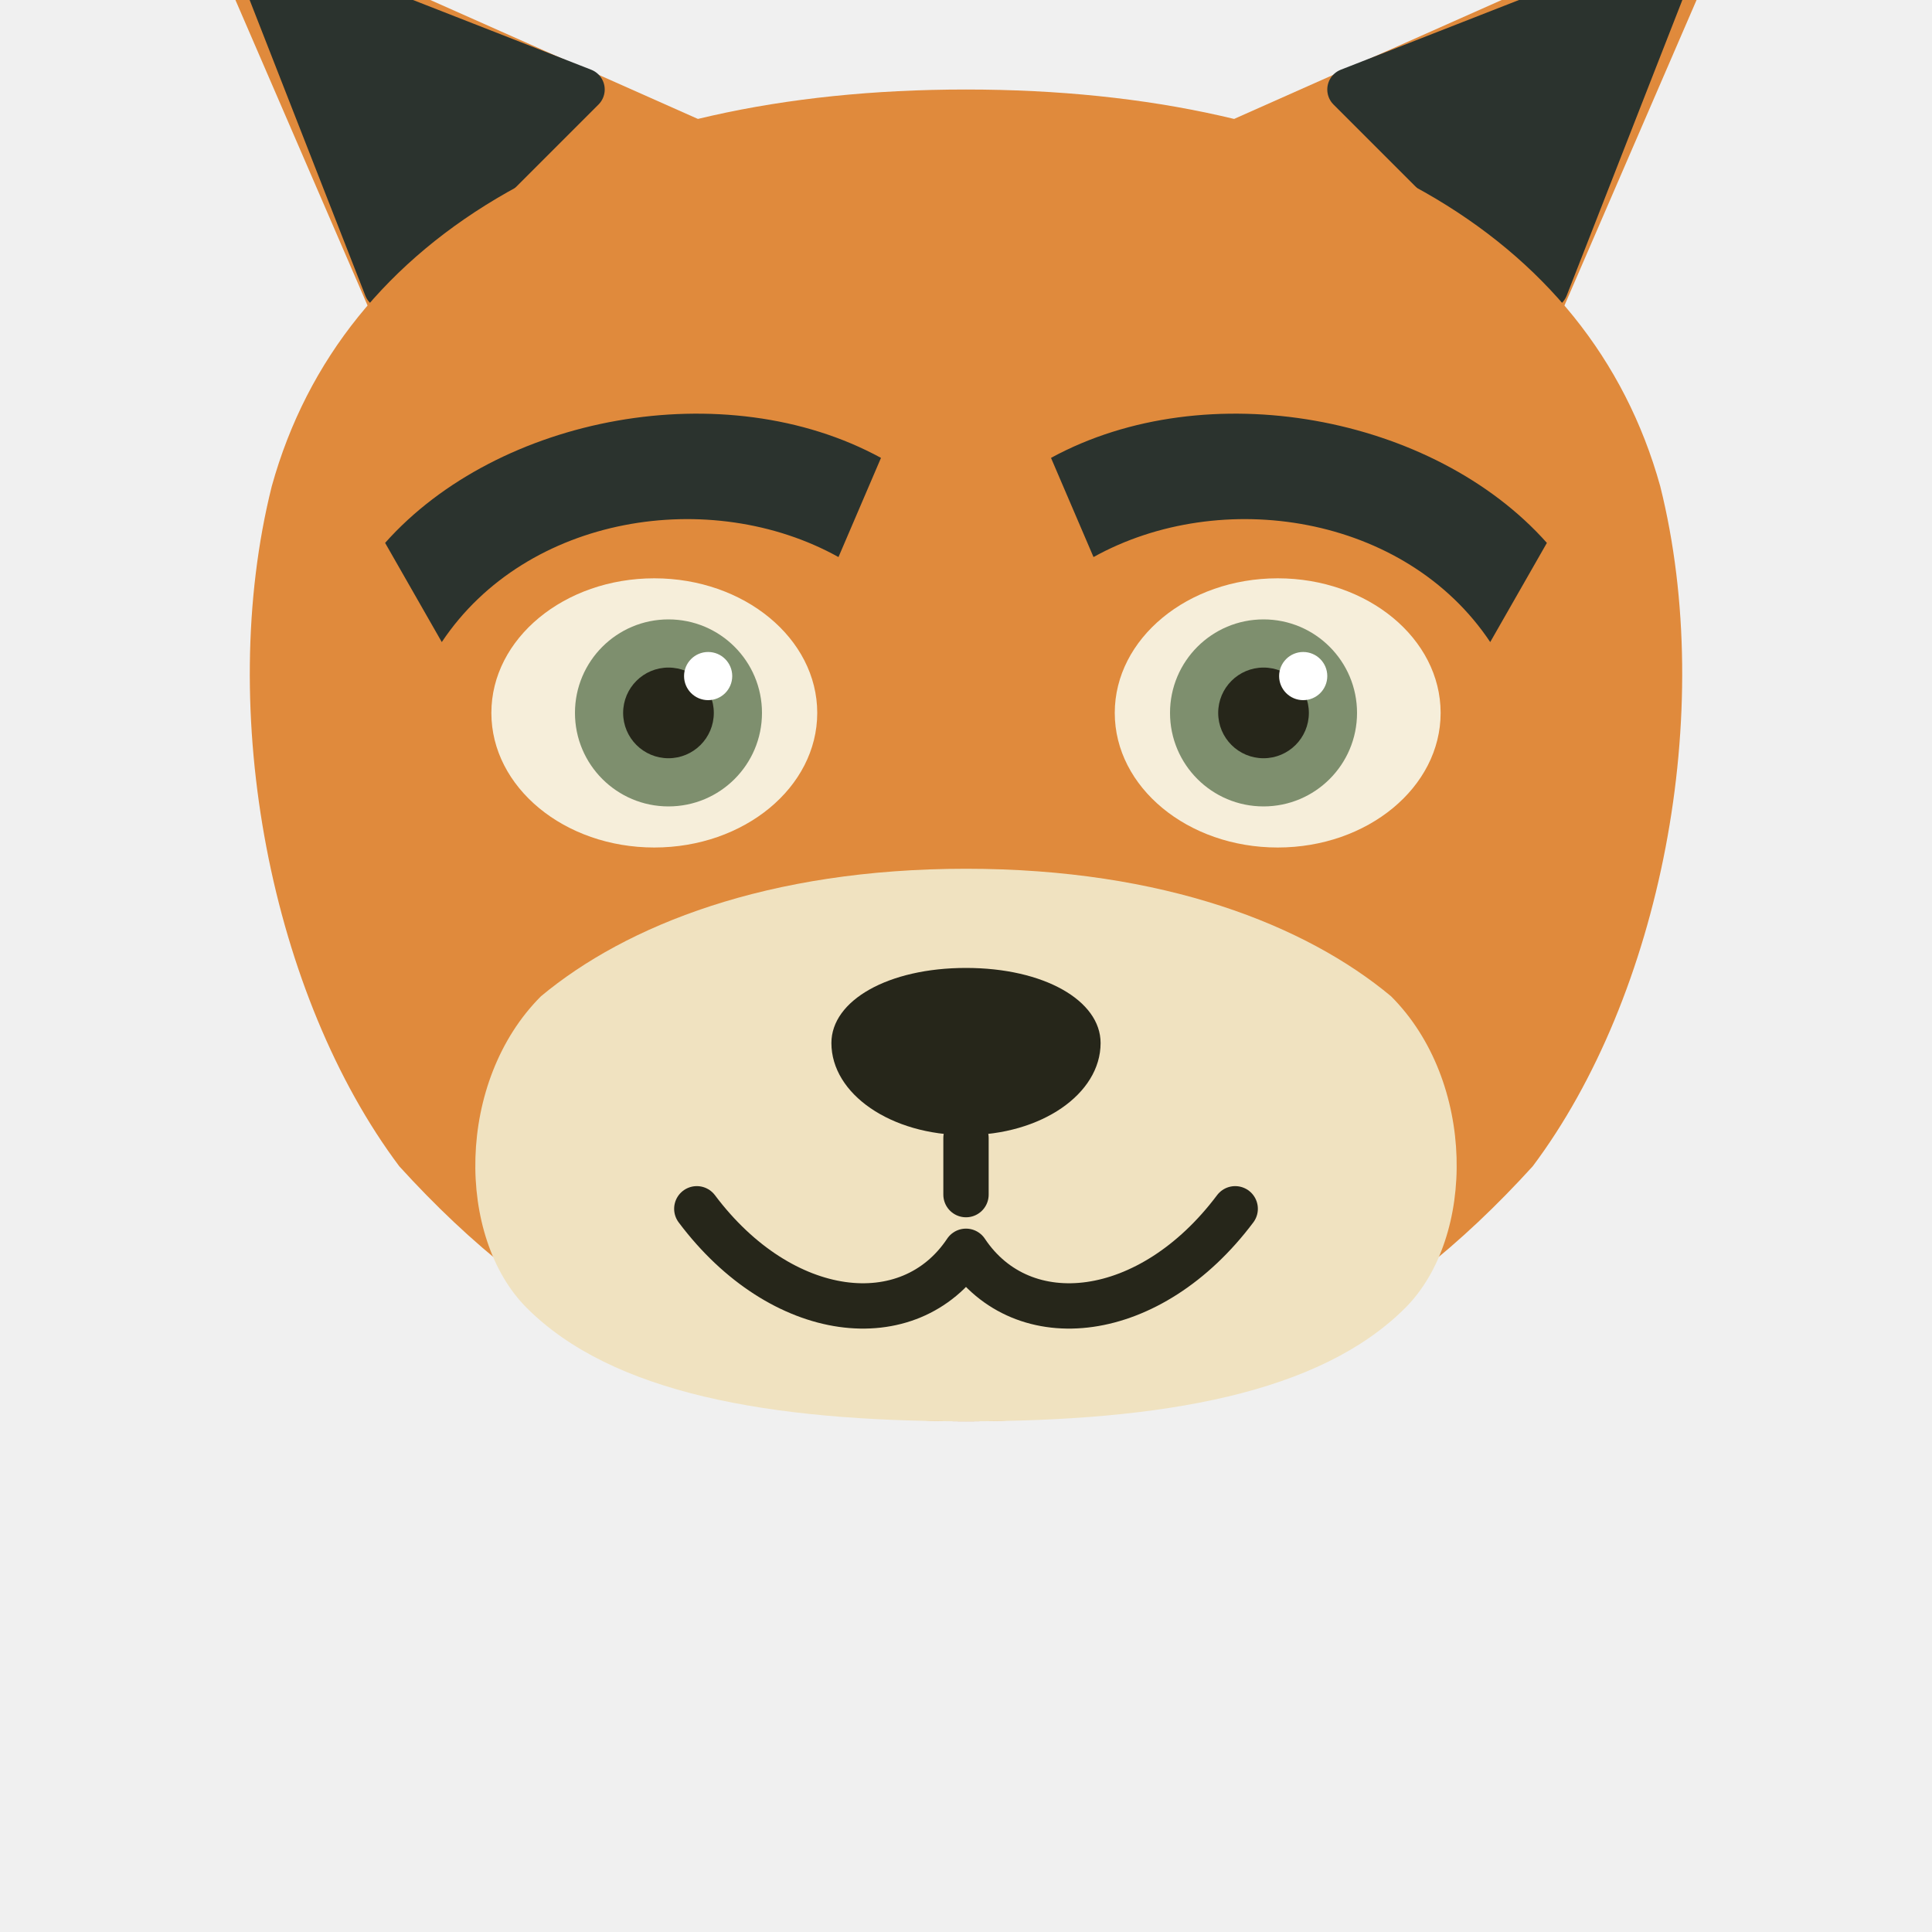
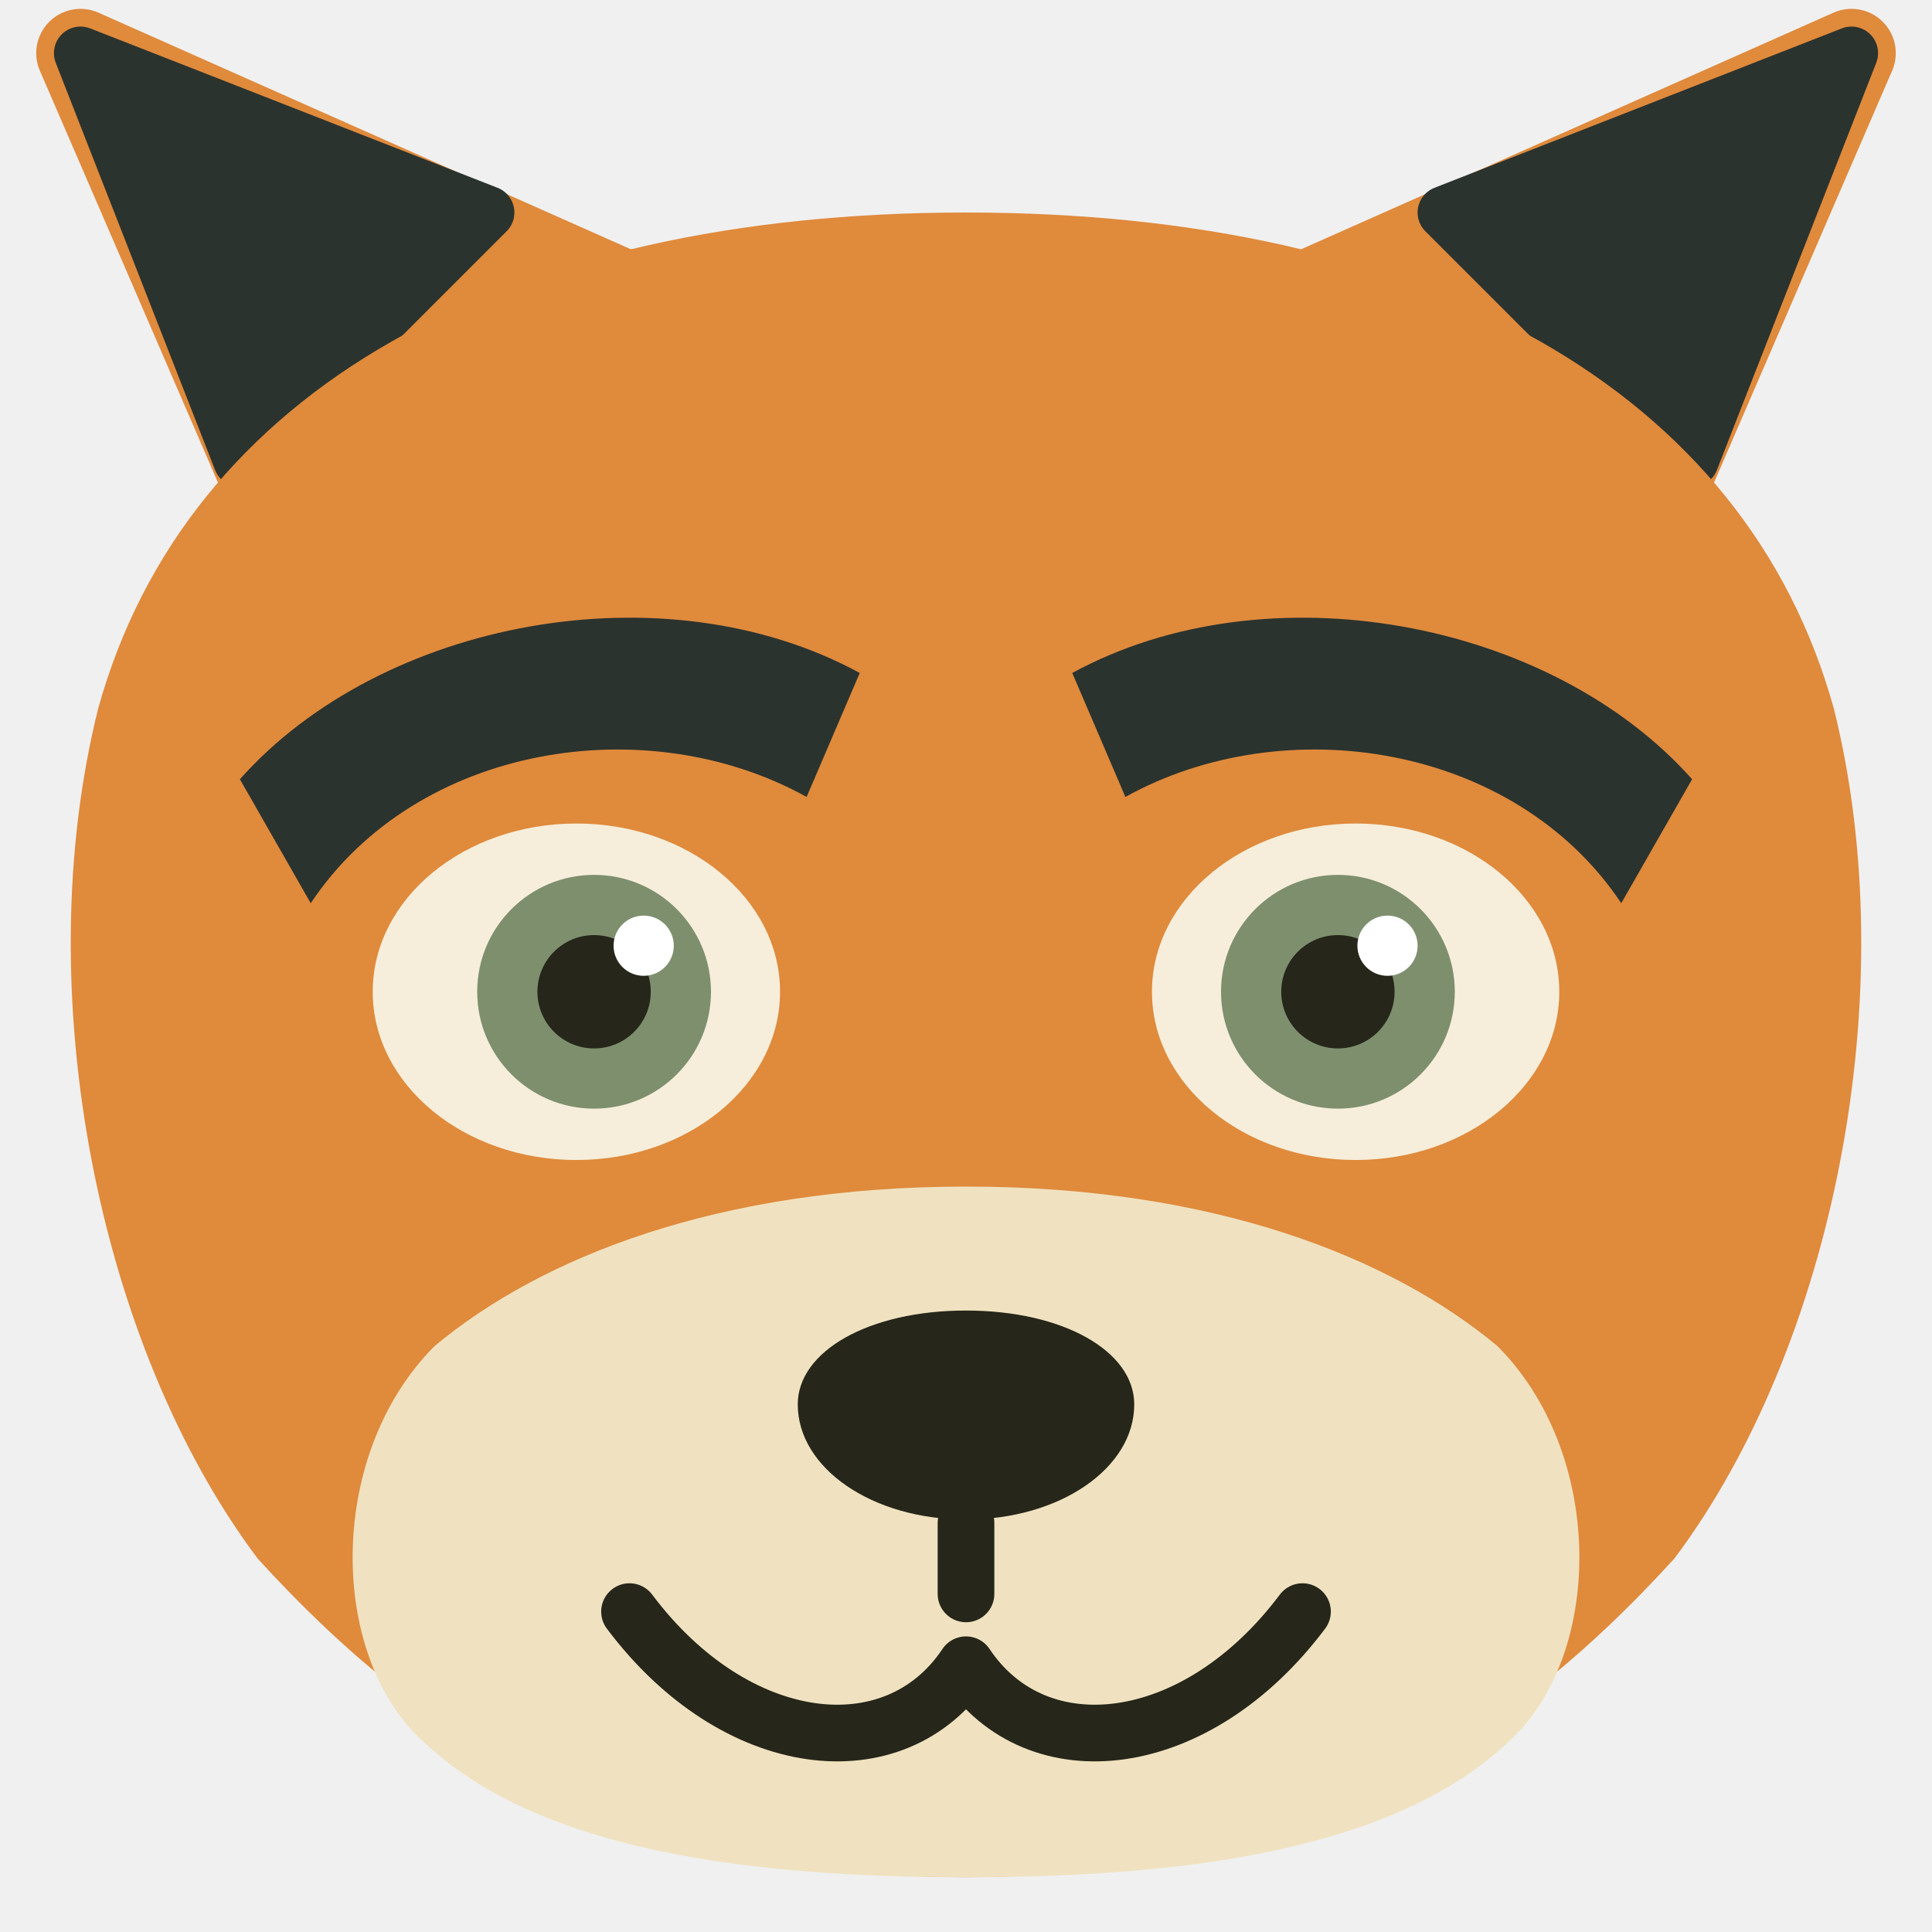
<svg xmlns="http://www.w3.org/2000/svg" viewBox="0 0 120 120">
-   <g transform="translate(0 0) scale(1)">
+   <g transform="translate(-15.00 6.25) scale(1.25)">
    <g stroke-linejoin="round" stroke-linecap="round">
      <g opacity="0">
        <path d="M0 120 L0 103 C12 93 32 87 60 87 C88 87 108 93 120 103                  L120 120 Z" fill="#c9a86a" />
        <path d="M47 89 L60 110 L73 89 L66 86 L60 95 L54 86 Z" fill="#ece1c2" />
        <path d="M47 89 L60 110 L73 89" fill="none" stroke="#a9884a" stroke-width="2" stroke-opacity="0.6" />
      </g>
      <g transform="translate(7.2 -5) scale(0.88)">
        <path d="M26 40 L10 3 L55 23 Z" fill="#e08a3c" stroke="#e08a3c" stroke-width="5" />
        <path d="M94 40 L110 3 L65 23 Z" fill="#e08a3c" stroke="#e08a3c" stroke-width="5" />
        <path d="M10 3 L19 26 L33 12 Z" fill="#2b332e" stroke="#2b332e" stroke-width="3" />
        <path d="M110 3 L101 26 L87 12 Z" fill="#2b332e" stroke="#2b332e" stroke-width="3" />
        <path d="M60 12 C86 12 104 22 109 40 C113 56 109 76 100 88                C90 99 78 106 60 106 C42 106 30 99 20 88                C11 76 7 56 11 40 C16 22 34 12 60 12 Z" fill="#e08a3c" />
        <path d="M60 67 C74 67 84 71 90 76 C96 82 96 93 91 98                C85 104 74 106 60 106 C46 106 35 104 29 98                C24 93 24 82 30 76 C36 71 46 67 60 67 Z" fill="#f0e2c0" />
        <g opacity="0" fill="none" stroke="#26261a" stroke-width="1.5" stroke-opacity="0.6">
          <path d="M28 80 C21 77 13 75 6 73 M27 85 C19 85 11 86 4 87                  M29 90 C22 93 15 96 9 100" />
          <path d="M92 80 C99 77 107 75 114 73 M93 85 C101 85 109 86 116 87                  M91 90 C98 93 105 96 111 100" />
        </g>
        <path d="M60 74 c5.5 0 9.5 2.3 9.5 5.3 c0 3.6 -4.2 6.5 -9.5 6.5                c-5.3 0 -9.5 -2.9 -9.5 -6.5 c0 -3 4 -5.3 9.5 -5.3 z" fill="#26261a" />
        <g opacity="1">
          <path d="M19 44 C27 35 43 32 54 38 L51 45 C42 40 29 42 23 51 Z" fill="#2b332e" />
          <path d="M101 44 C93 35 77 32 66 38 L69 45 C78 40 91 42 97 51 Z" fill="#2b332e" />
          <ellipse cx="38" cy="56" rx="11.5" ry="9.5" fill="#f6eeda" />
          <ellipse cx="82" cy="56" rx="11.5" ry="9.5" fill="#f6eeda" />
          <circle cx="39" cy="56" r="6.6" fill="#7e8f6e" />
          <circle cx="81" cy="56" r="6.6" fill="#7e8f6e" />
          <circle cx="39" cy="56" r="3.2" fill="#26261a" />
          <circle cx="81" cy="56" r="3.2" fill="#26261a" />
          <circle cx="41.8" cy="53.4" r="1.7" fill="#fff" />
          <circle cx="83.8" cy="53.4" r="1.7" fill="#fff" />
          <path d="M60 86 v4 M41 91 C47 99 56 100 60 94 C64 100 73 99 79 91" fill="none" stroke="#26261a" stroke-width="3.2" />
        </g>
        <g opacity="0">
          <path d="M18 39 C26 29 43 26 55 33 L52 40 C42 35 28 37 22 46 Z" fill="#2b332e" />
          <path d="M102 39 C94 29 77 26 65 33 L68 40 C78 35 92 37 98 46 Z" fill="#2b332e" />
          <path d="M29 58 C34 48 44 48 49 57 M71 58 C76 48 86 48 91 57" fill="none" stroke="#26261a" stroke-width="5" />
          <path d="M40 90 C46 101 56 102 60 95 C64 102 74 101 80 90                  C71 99 49 99 40 90 Z" fill="#26261a" />
        </g>
        <g opacity="0">
          <path d="M20 54 C28 42 44 37 55 39 L53 46 C43 45 29 51 25 61 Z" fill="#2b332e" />
          <path d="M100 54 C92 42 76 37 65 39 L67 46 C77 45 91 51 95 61 Z" fill="#2b332e" />
          <ellipse cx="38" cy="59" rx="9" ry="7.5" fill="#f6eeda" />
          <ellipse cx="82" cy="59" rx="9" ry="7.5" fill="#f6eeda" />
          <circle cx="38" cy="60" r="5" fill="#7e8f6e" />
          <circle cx="82" cy="60" r="5" fill="#7e8f6e" />
          <circle cx="38" cy="60" r="2.5" fill="#26261a" />
          <circle cx="82" cy="60" r="2.5" fill="#26261a" />
          <path d="M60 86 v4 M47 98 C52 91 68 91 73 98" fill="none" stroke="#26261a" stroke-width="3.2" />
        </g>
      </g>
    </g>
  </g>
</svg>
